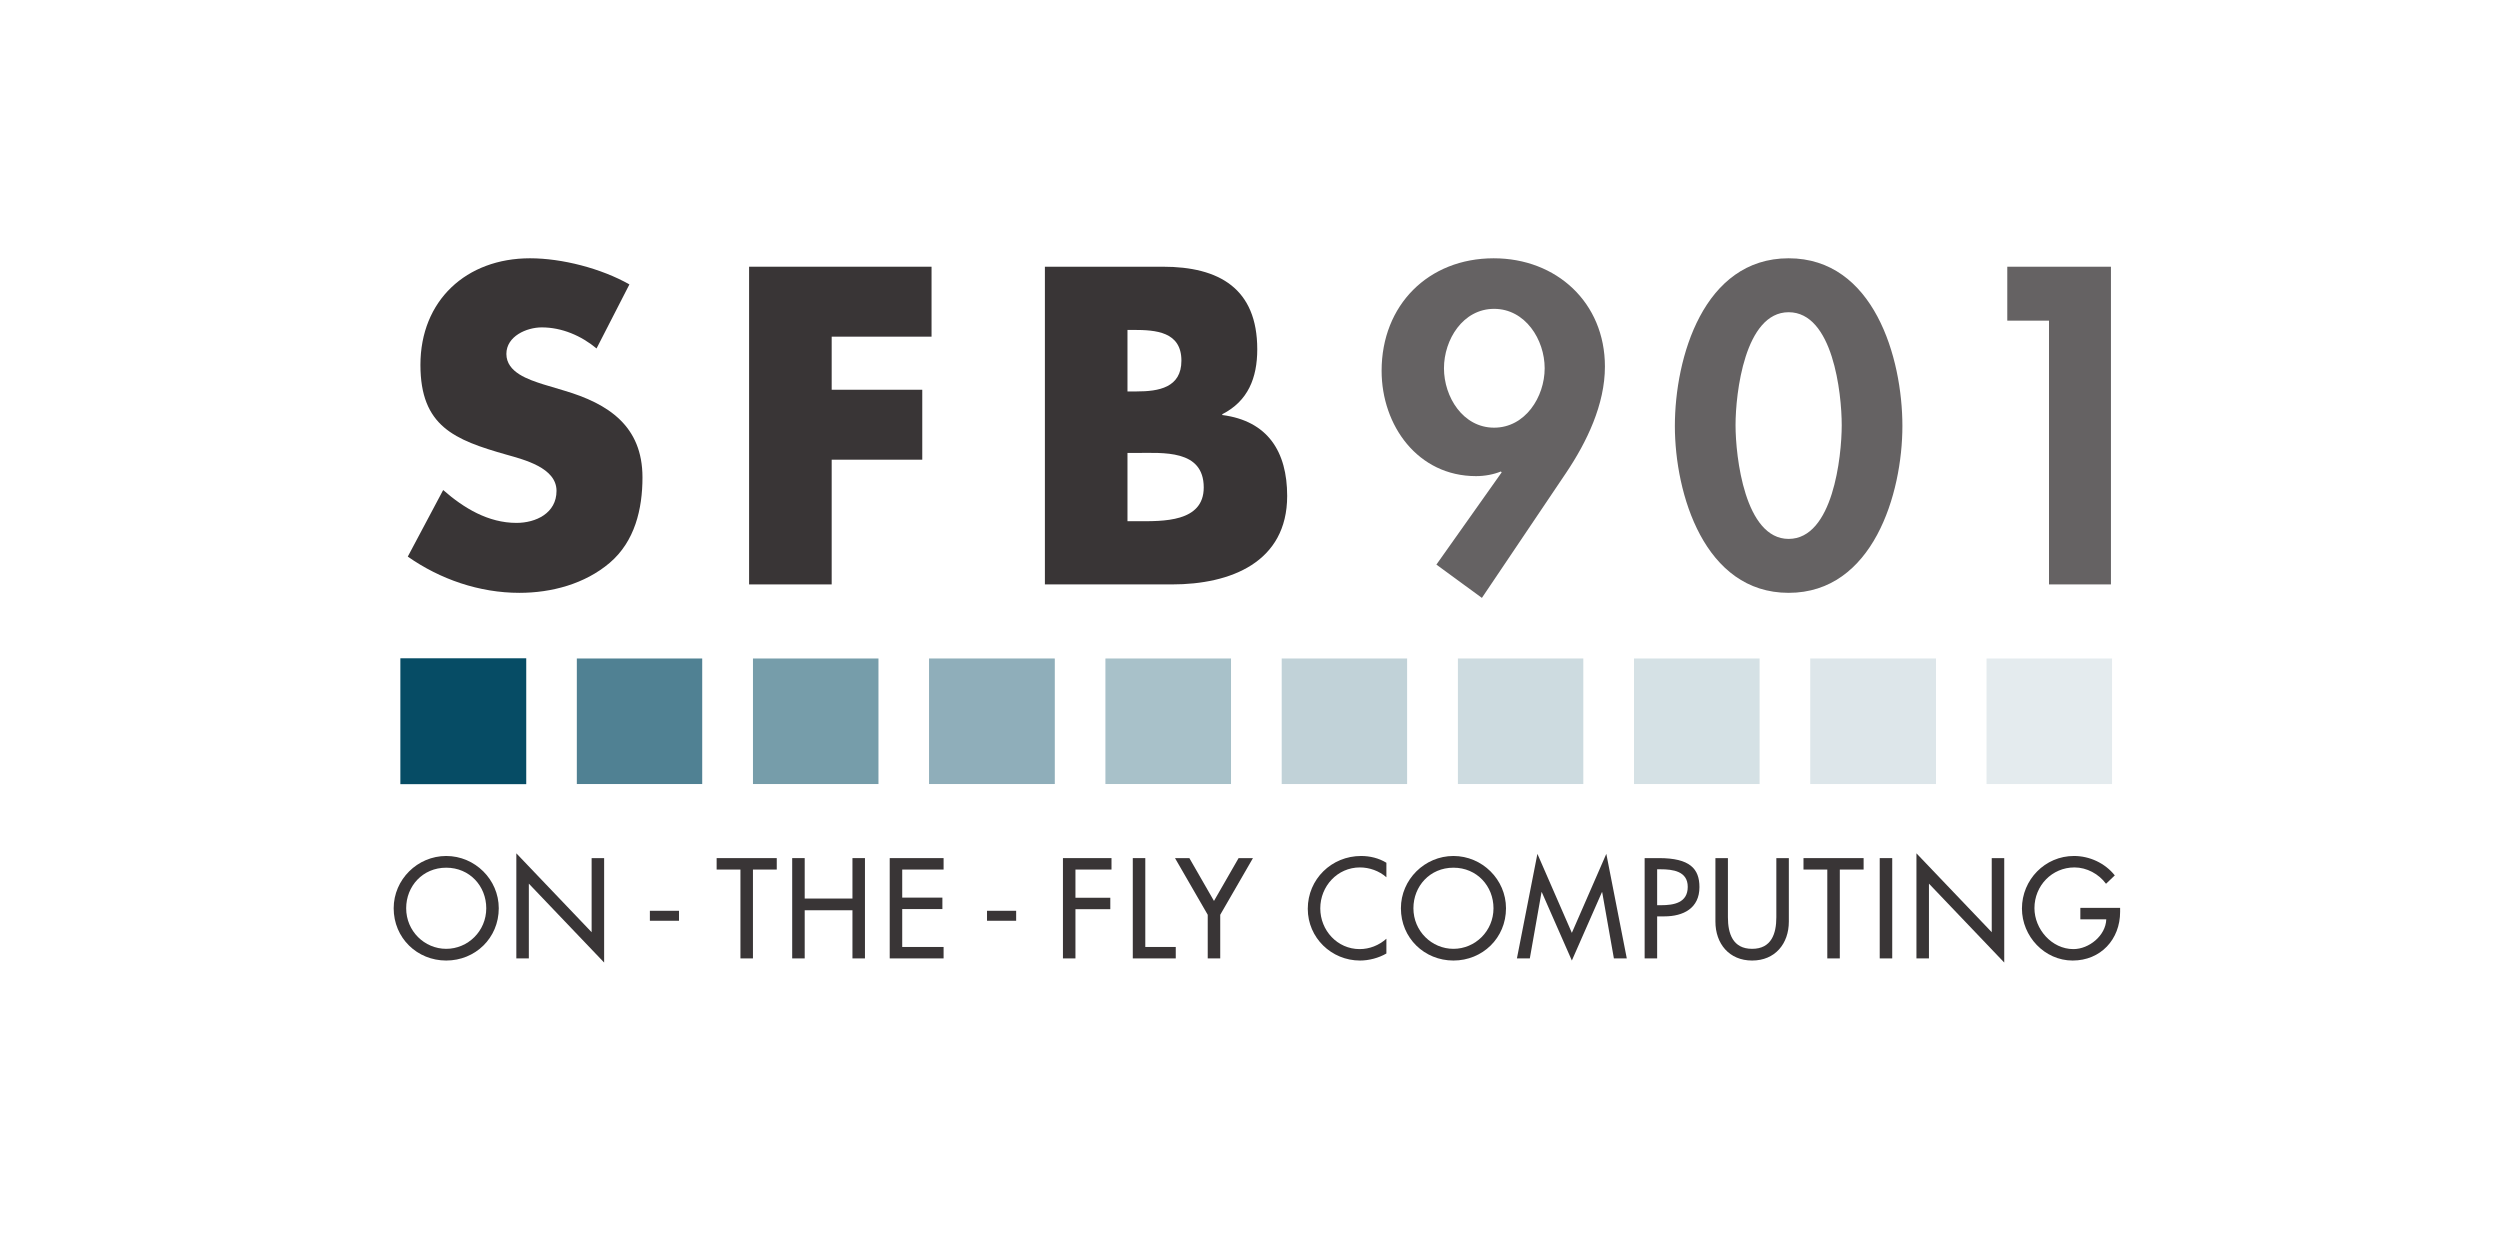
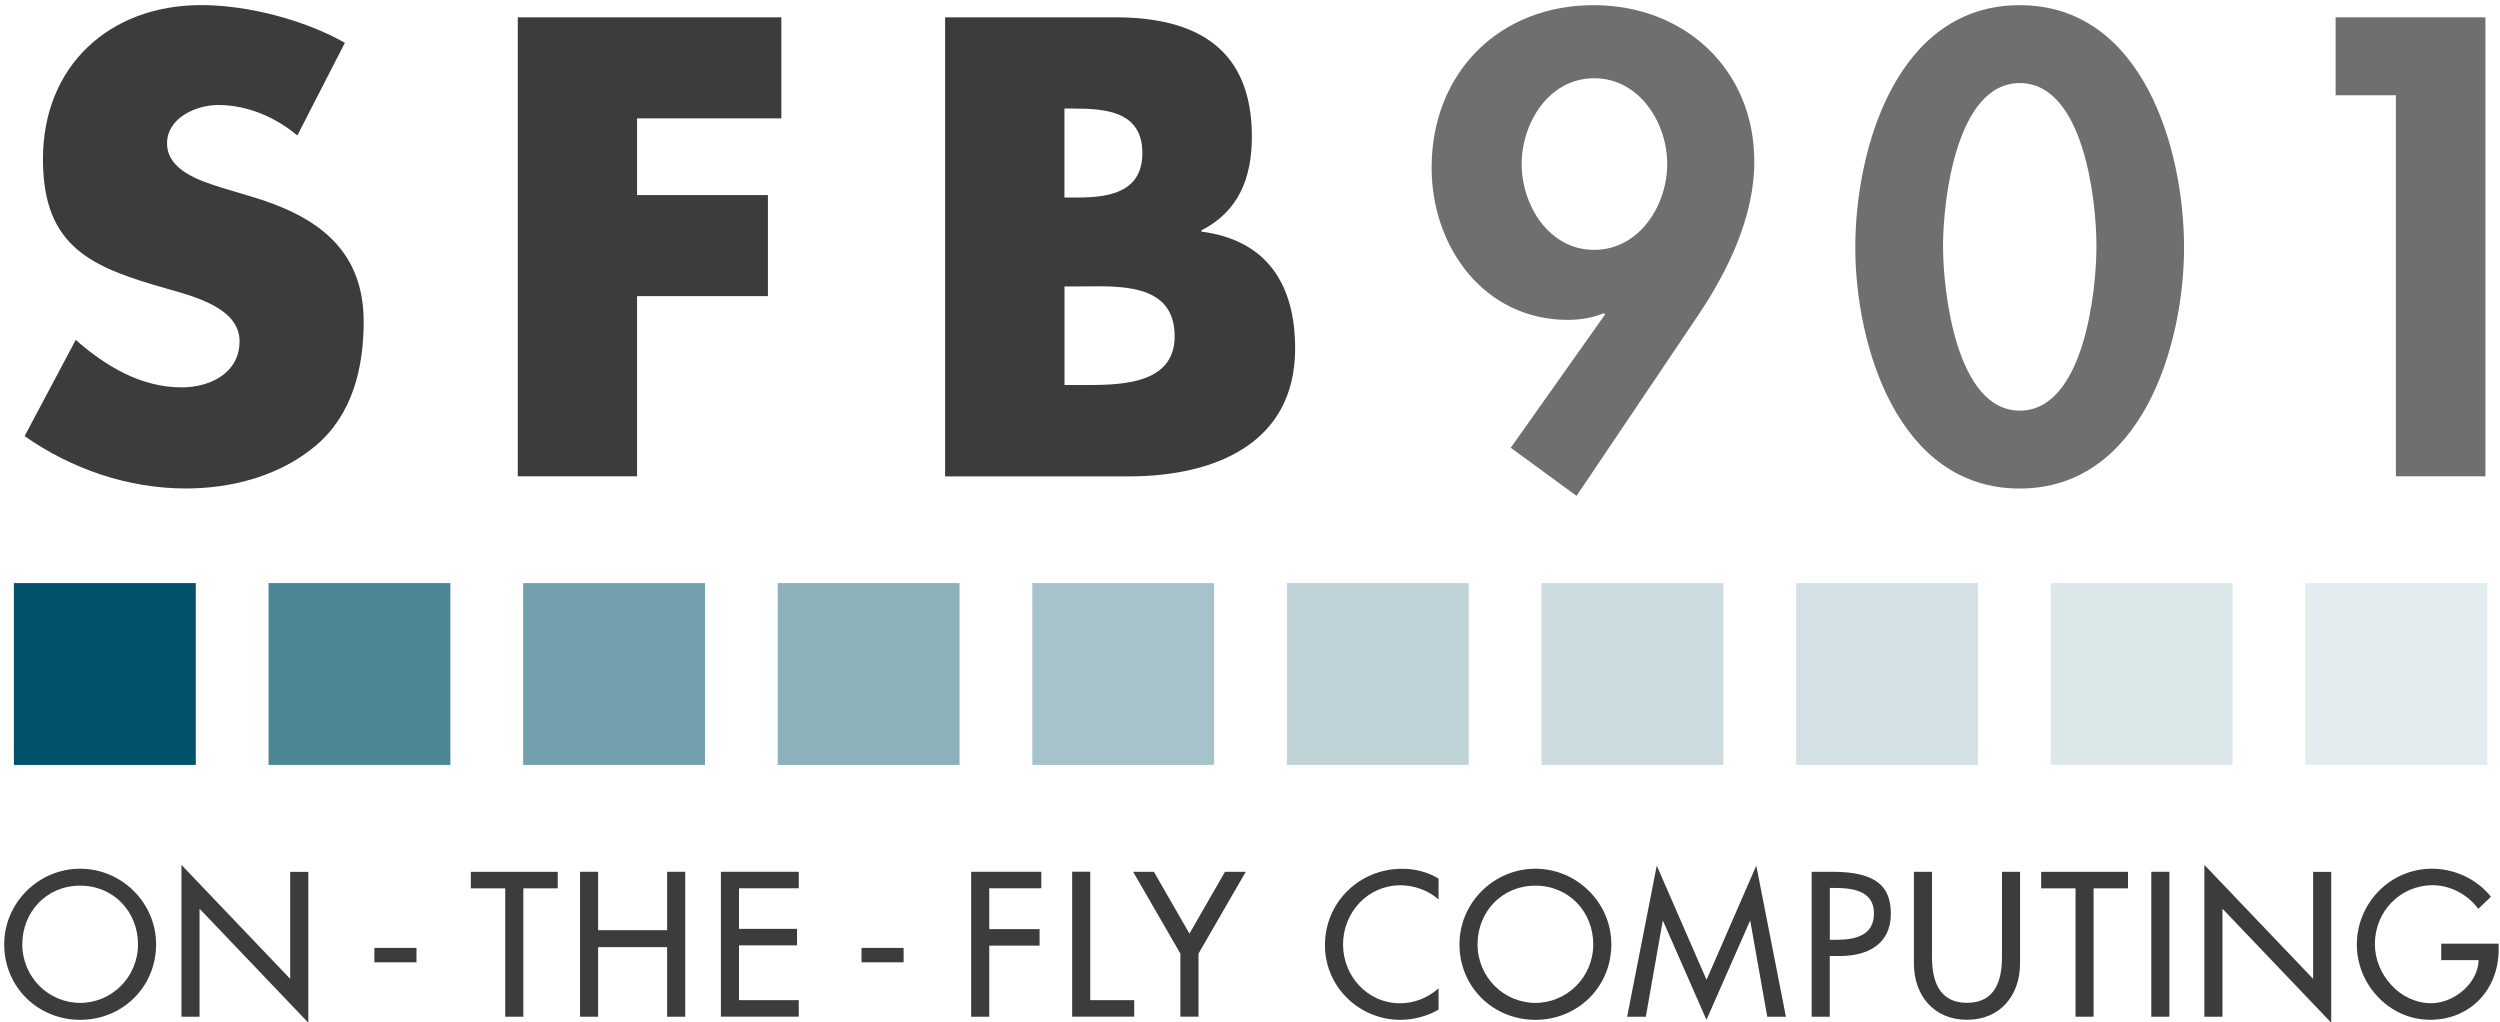
- <svg xmlns="http://www.w3.org/2000/svg" viewBox="0 0 755.907 377.947" height="377.947" width="755.907" xml:space="preserve" id="svg2" version="1.1">
-   <defs id="defs6">
-     <clipPath id="clipPath18" clipPathUnits="userSpaceOnUse">
-       <path id="path16" d="M 0,283.46 H 566.93 V 0 H 0 Z" />
-     </clipPath>
-     <clipPath id="clipPath122" clipPathUnits="userSpaceOnUse">
-       <path id="path120" d="m 130.754,134.179 h 28.544 v -28.545 h -28.544 z" />
-     </clipPath>
-     <clipPath id="clipPath136" clipPathUnits="userSpaceOnUse">
-       <path id="path134" d="M 170.716,134.179 H 199.26 V 105.634 H 170.716 Z" />
-     </clipPath>
-     <clipPath id="clipPath150" clipPathUnits="userSpaceOnUse">
-       <path id="path148" d="M 210.676,134.179 H 239.22 V 105.634 H 210.676 Z" />
-     </clipPath>
-     <clipPath id="clipPath164" clipPathUnits="userSpaceOnUse">
-       <path id="path162" d="m 250.638,134.179 h 28.544 v -28.545 h -28.544 z" />
-     </clipPath>
-     <clipPath id="clipPath178" clipPathUnits="userSpaceOnUse">
-       <path id="path176" d="m 290.6,134.179 h 28.543 V 105.634 H 290.6 Z" />
-     </clipPath>
-     <clipPath id="clipPath192" clipPathUnits="userSpaceOnUse">
-       <path id="path190" d="m 330.561,134.179 h 28.544 v -28.545 h -28.544 z" />
-     </clipPath>
-     <clipPath id="clipPath206" clipPathUnits="userSpaceOnUse">
-       <path id="path204" d="m 370.523,134.179 h 28.545 v -28.545 h -28.545 z" />
-     </clipPath>
-     <clipPath id="clipPath220" clipPathUnits="userSpaceOnUse">
-       <path id="path218" d="m 410.486,134.179 h 28.543 v -28.545 h -28.543 z" />
-     </clipPath>
-     <clipPath id="clipPath234" clipPathUnits="userSpaceOnUse">
-       <path id="path232" d="M 450.445,134.179 H 478.99 V 105.634 H 450.445 Z" />
-     </clipPath>
-   </defs>
-   <g transform="matrix(1.333333,0,0,-1.333333,0,377.9467)" id="g10">
-     <g id="g12">
-       <g clip-path="url(#clipPath18)" id="g14">
-         <g transform="translate(135.2808,204.4399)" id="g20">
-           <path id="path22" style="fill:#393536;fill-opacity:1;fill-rule:nonzero;stroke:none" d="m 0,0 c -3.44,2.867 -7.835,4.777 -12.422,4.777 -3.44,0 -8.026,-2.006 -8.026,-6.019 0,-4.204 5.064,-5.829 8.313,-6.88 l 4.778,-1.433 c 10.032,-2.962 17.772,-8.027 17.772,-19.683 0,-7.167 -1.72,-14.524 -7.453,-19.397 -5.638,-4.778 -13.186,-6.784 -20.448,-6.784 -9.077,0 -17.963,3.057 -25.321,8.217 l 8.026,15.097 c 4.682,-4.109 10.224,-7.453 16.626,-7.453 4.396,0 9.077,2.198 9.077,7.262 0,5.255 -7.357,7.071 -11.37,8.217 -11.753,3.345 -19.492,6.402 -19.492,20.352 0,14.62 10.415,24.175 24.843,24.175 7.262,0 16.148,-2.293 22.55,-5.924 z" />
-         </g>
-         <g transform="translate(188.6016,207.1152)" id="g24">
-           <path id="path26" style="fill:#393536;fill-opacity:1;fill-rule:nonzero;stroke:none" d="M 0,0 V -12.039 H 20.543 V -27.9 H 0 V -56.184 H -18.728 V 15.861 H 22.646 V 0 Z" />
-         </g>
-         <g transform="translate(255.6807,165.2642)" id="g28">
-           <path id="path30" style="fill:#393536;fill-opacity:1;fill-rule:nonzero;stroke:none" d="m 0,0 h 2.389 c 5.542,0 14.905,-0.287 14.905,7.644 0,8.695 -9.268,7.835 -15.383,7.835 H 0 Z m 0,29.43 h 2.102 c 4.969,0 10.128,0.86 10.128,6.975 0,6.593 -5.828,6.975 -10.893,6.975 H 0 Z M -18.728,-14.333 V 57.712 H 8.026 c 12.804,0 21.404,-4.968 21.404,-18.727 0,-6.498 -2.103,-11.753 -7.931,-14.715 v -0.191 c 10.319,-1.338 14.715,-8.313 14.715,-18.346 0,-15.097 -12.9,-20.066 -26.086,-20.066 z" />
-         </g>
-         <g transform="translate(327.4521,199.9492)" id="g32">
-           <path id="path34" style="fill:#656263;fill-opacity:1;fill-rule:nonzero;stroke:none" d="m 0,0 c 0,-6.498 4.3,-13.473 11.37,-13.473 7.071,0 11.466,6.975 11.466,13.473 0,6.497 -4.395,13.473 -11.466,13.473 C 4.3,13.473 0,6.497 0,0 m -1.72,-44.527 14.81,20.926 -0.191,0.191 c -1.625,-0.669 -3.63,-1.051 -5.637,-1.051 -13.187,0 -21.404,11.466 -21.404,23.888 0,14.906 10.607,25.511 25.416,25.511 14.238,0 25.226,-10.032 25.226,-24.556 0,-8.599 -4.108,-17.104 -8.79,-24.079 L 8.6,-52.075 Z" />
-         </g>
-         <g transform="translate(393.5732,187.0498)" id="g36">
-           <path id="path38" style="fill:#656263;fill-opacity:1;fill-rule:nonzero;stroke:none" d="m 0,0 c 0,-7.167 2.102,-25.799 12.039,-25.799 10.032,0 12.039,18.632 12.039,25.799 0,7.262 -2.007,25.607 -12.039,25.607 C 2.102,25.607 0,7.262 0,0 m 37.838,-0.191 c 0,-15.384 -6.689,-37.838 -25.799,-37.838 -19.11,0 -25.799,22.454 -25.799,37.838 0,15.479 6.497,38.029 25.799,38.029 19.301,0 25.799,-22.55 25.799,-38.029" />
-         </g>
-         <g transform="translate(455.1963,210.7461)" id="g40">
-           <path id="path42" style="fill:#656263;fill-opacity:1;fill-rule:nonzero;stroke:none" d="M 0,0 V 12.23 H 23.506 V -59.814 H 9.46 V 0 Z" />
-         </g>
-         <g transform="translate(110.2705,77.4922)" id="g44">
-           <path id="path46" style="fill:#393536;fill-opacity:1;fill-rule:nonzero;stroke:none" d="m 0,0 c 0,5.008 -3.741,9.2 -9.081,9.2 -5.339,0 -9.08,-4.192 -9.08,-9.2 0,-5.188 4.163,-9.201 9.08,-9.201 C -4.163,-9.201 0,-5.188 0,0 m 2.835,0 c 0,-6.758 -5.339,-11.855 -11.916,-11.855 -6.576,0 -11.915,5.097 -11.915,11.855 0,6.516 5.4,11.855 11.915,11.855 C -2.564,11.855 2.835,6.516 2.835,0" />
-         </g>
-         <g transform="translate(117.0903,89.9512)" id="g48">
-           <path id="path50" style="fill:#393536;fill-opacity:1;fill-rule:nonzero;stroke:none" d="M 0,0 17.074,-17.89 V -1.086 H 19.91 V -24.768 L 2.836,-6.878 V -23.832 H 0 Z" />
-         </g>
-         <path id="path52" style="fill:#393536;fill-opacity:1;fill-rule:nonzero;stroke:none" d="m 153.98,74.656 h -6.606 v 2.263 h 6.606 z" />
-         <g transform="translate(170.7471,66.1191)" id="g54">
-           <path id="path56" style="fill:#393536;fill-opacity:1;fill-rule:nonzero;stroke:none" d="m 0,0 h -2.836 v 20.151 h -5.399 v 2.595 H 5.4 V 20.151 H 0 Z" />
-         </g>
-         <g transform="translate(193.313,79.6943)" id="g58">
-           <path id="path60" style="fill:#393536;fill-opacity:1;fill-rule:nonzero;stroke:none" d="M 0,0 V 9.171 H 2.835 V -13.575 H 0 v 10.92 h -10.83 v -10.92 h -2.836 V 9.171 h 2.836 V 0 Z" />
-         </g>
-         <g transform="translate(201.7622,88.8652)" id="g62">
-           <path id="path64" style="fill:#393536;fill-opacity:1;fill-rule:nonzero;stroke:none" d="M 0,0 H 12.218 V -2.595 H 2.836 V -8.96 h 9.11 v -2.595 h -9.11 v -8.596 h 9.382 v -2.595 l -12.218,0 z" />
-         </g>
-         <path id="path66" style="fill:#393536;fill-opacity:1;fill-rule:nonzero;stroke:none" d="m 230.434,74.656 h -6.606 v 2.263 h 6.606 z" />
-         <g transform="translate(243.8818,86.2705)" id="g68">
-           <path id="path70" style="fill:#393536;fill-opacity:1;fill-rule:nonzero;stroke:none" d="M 0,0 V -6.396 H 7.904 V -8.989 H 0 V -20.151 H -2.836 V 2.595 H 8.175 L 8.175,0 Z" />
-         </g>
-         <g transform="translate(259.7212,68.7139)" id="g72">
-           <path id="path74" style="fill:#393536;fill-opacity:1;fill-rule:nonzero;stroke:none" d="M 0,0 H 6.908 V -2.595 H -2.836 V 20.151 H 0 Z" />
-         </g>
-         <g transform="translate(266.4575,88.8652)" id="g76">
-           <path id="path78" style="fill:#393536;fill-opacity:1;fill-rule:nonzero;stroke:none" d="M 0,0 H 3.258 L 8.839,-9.714 14.42,0 h 3.258 l -7.421,-12.852 v -9.894 H 7.421 v 9.894 z" />
-         </g>
-         <g transform="translate(314.3955,84.5205)" id="g80">
-           <path id="path82" style="fill:#393536;fill-opacity:1;fill-rule:nonzero;stroke:none" d="m 0,0 c -1.629,1.448 -3.861,2.232 -6.003,2.232 -5.099,0 -8.99,-4.253 -8.99,-9.291 0,-4.977 3.861,-9.231 8.93,-9.231 2.232,0 4.374,0.845 6.063,2.353 v -3.348 c -1.75,-1.026 -3.981,-1.599 -5.973,-1.599 -6.486,0 -11.855,5.158 -11.855,11.735 0,6.727 5.399,11.976 12.097,11.976 1.991,0 4.011,-0.482 5.731,-1.539 z" />
-         </g>
-         <g transform="translate(338.6826,77.4922)" id="g84">
-           <path id="path86" style="fill:#393536;fill-opacity:1;fill-rule:nonzero;stroke:none" d="m 0,0 c 0,5.008 -3.741,9.2 -9.08,9.2 -5.34,0 -9.08,-4.192 -9.08,-9.2 0,-5.188 4.163,-9.201 9.08,-9.201 C -4.163,-9.201 0,-5.188 0,0 m 2.836,0 c 0,-6.758 -5.34,-11.855 -11.916,-11.855 -6.576,0 -11.916,5.097 -11.916,11.855 0,6.516 5.399,11.855 11.916,11.855 C -2.564,11.855 2.836,6.516 2.836,0" />
-         </g>
-         <g transform="translate(349.6357,81.1426)" id="g88">
-           <path id="path90" style="fill:#393536;fill-opacity:1;fill-rule:nonzero;stroke:none" d="M 0,0 H -0.061 L -2.715,-15.023 H -5.641 L -0.995,8.688 6.817,-9.231 14.631,8.688 19.276,-15.023 H 16.351 L 13.695,0 H 13.636 L 6.817,-15.506 Z" />
-         </g>
-         <g transform="translate(375.7939,78.1855)" id="g92">
-           <path id="path94" style="fill:#393536;fill-opacity:1;fill-rule:nonzero;stroke:none" d="m 0,0 h 0.905 c 2.896,0 6.033,0.543 6.033,4.163 0,3.56 -3.378,3.983 -6.184,3.983 H 0 Z M 0,-12.066 H -2.836 V 10.68 h 3.258 c 6.999,0 9.171,-2.414 9.171,-6.577 0,-4.796 -3.651,-6.637 -7.964,-6.637 H 0 Z" />
-         </g>
-         <g transform="translate(391.8438,88.8652)" id="g96">
-           <path id="path98" style="fill:#393536;fill-opacity:1;fill-rule:nonzero;stroke:none" d="m 0,0 v -13.425 c 0,-3.71 1.116,-7.149 5.49,-7.149 4.375,0 5.49,3.439 5.49,7.149 V 0 h 2.836 v -14.39 c 0,-5.007 -3.107,-8.839 -8.326,-8.839 -5.219,0 -8.325,3.832 -8.325,8.839 l 0,14.39 z" />
-         </g>
-         <g transform="translate(417.2168,66.1191)" id="g100">
-           <path id="path102" style="fill:#393536;fill-opacity:1;fill-rule:nonzero;stroke:none" d="m 0,0 h -2.836 v 20.151 h -5.399 v 2.595 H 5.399 V 20.151 H 0 Z" />
-         </g>
-         <path id="path104" style="fill:#393536;fill-opacity:1;fill-rule:nonzero;stroke:none" d="m 429.104,66.119 h -2.836 v 22.746 h 2.836 z" />
-         <g transform="translate(434.5957,89.9512)" id="g106">
-           <path id="path108" style="fill:#393536;fill-opacity:1;fill-rule:nonzero;stroke:none" d="M 0,0 17.074,-17.89 V -1.086 H 19.91 V -24.768 L 2.836,-6.878 V -23.832 H 0 Z" />
-         </g>
-         <g transform="translate(480.7832,77.582)" id="g110">
-           <path id="path112" style="fill:#393536;fill-opacity:1;fill-rule:nonzero;stroke:none" d="m 0,0 v -0.904 c 0,-6.245 -4.404,-11.041 -10.77,-11.041 -6.365,0 -11.493,5.49 -11.493,11.795 0,6.546 5.249,11.916 11.795,11.916 3.53,0 7.029,-1.599 9.261,-4.405 l -1.99,-1.9 c -1.63,2.232 -4.375,3.71 -7.151,3.71 -5.097,0 -9.08,-4.133 -9.08,-9.231 0,-4.766 3.922,-9.292 8.839,-9.292 3.53,0 7.331,3.047 7.451,6.758 H -9.02 l 0,2.594 z" />
-         </g>
-         <path id="path114" style="fill:#064c65;fill-opacity:1;fill-rule:nonzero;stroke:none" d="m 90.791,105.634 h 28.545 v 28.545 H 90.791 Z" />
-         <g id="g116">
-           <g id="g118" />
-           <g id="g128">
-             <g style="opacity:0.7" id="g126" clip-path="url(#clipPath122)">
-               <path id="path124" style="fill:#064c65;fill-opacity:1;fill-rule:nonzero;stroke:none" d="m 130.754,105.634 h 28.544 v 28.545 h -28.544 z" />
-             </g>
-           </g>
-         </g>
-         <g id="g130">
-           <g id="g132" />
-           <g id="g142">
-             <g style="opacity:0.55" id="g140" clip-path="url(#clipPath136)">
-               <path id="path138" style="fill:#064c65;fill-opacity:1;fill-rule:nonzero;stroke:none" d="m 170.716,105.634 h 28.544 v 28.545 h -28.544 z" />
-             </g>
-           </g>
-         </g>
-         <g id="g144">
-           <g id="g146" />
-           <g id="g156">
-             <g style="opacity:0.45" id="g154" clip-path="url(#clipPath150)">
-               <path id="path152" style="fill:#064c65;fill-opacity:1;fill-rule:nonzero;stroke:none" d="m 210.676,105.634 h 28.544 v 28.545 h -28.544 z" />
-             </g>
-           </g>
-         </g>
-         <g id="g158">
-           <g id="g160" />
-           <g id="g170">
-             <g style="opacity:0.35" id="g168" clip-path="url(#clipPath164)">
-               <path id="path166" style="fill:#064c65;fill-opacity:1;fill-rule:nonzero;stroke:none" d="m 250.638,105.634 h 28.544 v 28.545 h -28.544 z" />
-             </g>
-           </g>
-         </g>
-         <g id="g172">
-           <g id="g174" />
-           <g id="g184">
-             <g style="opacity:0.25" id="g182" clip-path="url(#clipPath178)">
-               <path id="path180" style="fill:#064c65;fill-opacity:1;fill-rule:nonzero;stroke:none" d="m 290.6,105.634 h 28.543 v 28.545 H 290.6 Z" />
-             </g>
-           </g>
-         </g>
-         <g id="g186">
-           <g id="g188" />
-           <g id="g198">
-             <g style="opacity:0.2" id="g196" clip-path="url(#clipPath192)">
-               <path id="path194" style="fill:#064c65;fill-opacity:1;fill-rule:nonzero;stroke:none" d="m 330.561,105.634 h 28.545 v 28.545 h -28.545 z" />
-             </g>
-           </g>
-         </g>
-         <g id="g200">
-           <g id="g202" />
-           <g id="g212">
-             <g style="opacity:0.17" id="g210" clip-path="url(#clipPath206)">
-               <path id="path208" style="fill:#064c65;fill-opacity:1;fill-rule:nonzero;stroke:none" d="m 370.523,105.634 h 28.545 v 28.545 h -28.545 z" />
-             </g>
-           </g>
-         </g>
-         <g id="g214">
-           <g id="g216" />
-           <g id="g226">
-             <g style="opacity:0.14" id="g224" clip-path="url(#clipPath220)">
-               <path id="path222" style="fill:#064c65;fill-opacity:1;fill-rule:nonzero;stroke:none" d="m 410.486,105.634 h 28.543 v 28.545 h -28.543 z" />
-             </g>
-           </g>
-         </g>
-         <g id="g228">
-           <g id="g230" />
-           <g id="g240">
-             <g style="opacity:0.11" id="g238" clip-path="url(#clipPath234)">
-               <path id="path236" style="fill:#064c65;fill-opacity:1;fill-rule:nonzero;stroke:none" d="m 450.445,105.634 h 28.545 v 28.545 h -28.545 z" />
-             </g>
-           </g>
-         </g>
-       </g>
+ <svg xmlns="http://www.w3.org/2000/svg" version="1.1" id="Ebene_1" x="0px" y="0px" viewBox="0 0 392.39 160.37" style="enable-background:new 0 0 392.39 160.37;" xml:space="preserve">
+   <style type="text/css">
+ 	.st0{fill:#3C3C3B;}
+ 	.st1{fill:#706F6F;}
+ 	.st2{fill:#00526A;}
+ 	.st3{fill:#00526A;fill-opacity:0.7;}
+ 	.st4{fill:#00526A;fill-opacity:0.55;}
+ 	.st5{fill:#00526A;fill-opacity:0.45;}
+ 	.st6{fill:#00526A;fill-opacity:0.35;}
+ 	.st7{fill:#00526A;fill-opacity:0.25;}
+ 	.st8{fill:#00526A;fill-opacity:0.2;}
+ 	.st9{fill:#00526A;fill-opacity:0.17;}
+ 	.st10{fill:#00526A;fill-opacity:0.14;}
+ 	.st11{fill:#00526A;fill-opacity:0.11;}
+ </style>
+   <g>
+     <g>
+       <path class="st0" d="M46.67,21.26c-3.44-2.87-7.84-4.78-12.42-4.78c-3.44,0-8.03,2.01-8.03,6.02c0,4.2,5.06,5.83,8.31,6.88    l4.78,1.43c10.03,2.96,17.77,8.03,17.77,19.68c0,7.17-1.72,14.52-7.45,19.4c-5.64,4.78-13.19,6.78-20.45,6.78    c-9.08,0-17.96-3.06-25.32-8.22l8.03-15.1c4.68,4.11,10.22,7.45,16.63,7.45c4.4,0,9.08-2.2,9.08-7.26c0-5.25-7.36-7.07-11.37-8.22    c-11.75-3.34-19.49-6.4-19.49-20.35c0-14.62,10.42-24.17,24.84-24.17c7.26,0,16.15,2.29,22.55,5.92L46.67,21.26z" />
+       <path class="st0" d="M99.99,18.58v12.04h20.54v15.86H99.99v28.28H81.27V2.72h41.37v15.86H99.99z" />
+       <path class="st0" d="M148.34,74.77V2.72h26.75c12.8,0,21.4,4.97,21.4,18.73c0,6.5-2.1,11.75-7.93,14.71v0.19    c10.32,1.34,14.72,8.31,14.72,18.35c0,15.1-12.9,20.07-26.09,20.07H148.34z M167.07,31h2.1c4.97,0,10.13-0.86,10.13-6.98    c0-6.59-5.83-6.98-10.89-6.98h-1.34V31z M167.07,60.43h2.39c5.54,0,14.91,0.29,14.91-7.64c0-8.7-9.27-7.83-15.38-7.83h-1.91V60.43    z" />
    </g>
+     <g>
+       <path class="st1" d="M237.12,70.28l14.81-20.93l-0.19-0.19c-1.63,0.67-3.63,1.05-5.64,1.05c-13.19,0-21.4-11.47-21.4-23.89    c0-14.91,10.61-25.51,25.42-25.51c14.24,0,25.23,10.03,25.23,24.56c0,8.6-4.11,17.1-8.79,24.08l-19.11,28.38L237.12,70.28z     M238.84,25.75c0,6.5,4.3,13.47,11.37,13.47c7.07,0,11.47-6.98,11.47-13.47c0-6.5-4.39-13.47-11.47-13.47    C243.14,12.28,238.84,19.25,238.84,25.75z" />
+     </g>
+     <g>
+       <path class="st1" d="M342.8,38.84c0,15.38-6.69,37.84-25.8,37.84c-19.11,0-25.8-22.45-25.8-37.84c0-15.48,6.5-38.03,25.8-38.03    C336.31,0.81,342.8,23.36,342.8,38.84z M304.97,38.65c0,7.17,2.1,25.8,12.04,25.8c10.03,0,12.04-18.63,12.04-25.8    c0-7.26-2.01-25.61-12.04-25.61C307.07,13.04,304.97,31.39,304.97,38.65z" />
+     </g>
+     <g>
+       <path class="st1" d="M366.59,14.95V2.72h23.51v72.04h-14.05V14.95H366.59z" />
+     </g>
+     <g>
+       <path class="st0" d="M24.5,148.21c0,6.76-5.34,11.86-11.92,11.86c-6.58,0-11.92-5.1-11.92-11.86c0-6.52,5.4-11.86,11.92-11.86    C19.1,136.35,24.5,141.69,24.5,148.21z M21.66,148.21c0-5.01-3.74-9.2-9.08-9.2c-5.34,0-9.08,4.19-9.08,9.2    c0,5.19,4.16,9.2,9.08,9.2C17.5,157.41,21.66,153.4,21.66,148.21z" />
+       <path class="st0" d="M28.48,135.75l17.07,17.89v-16.8h2.84v23.68l-17.07-17.89v16.95h-2.84V135.75z" />
+     </g>
+     <g>
+       <path class="st0" d="M65.37,148.78v2.26h-6.61v-2.26H65.37z" />
+     </g>
+     <g>
+       <path class="st0" d="M82.14,159.58H79.3v-20.15h-5.4v-2.59h13.64v2.59h-5.4V159.58z" />
+       <path class="st0" d="M104.71,146v-9.17h2.84v22.75h-2.84v-10.92H93.88v10.92h-2.84v-22.75h2.84V146H104.71z" />
+       <path class="st0" d="M113.15,136.83h12.22v2.59h-9.38v6.37h9.11v2.59h-9.11v8.6h9.38v2.59h-12.22V136.83z" />
+     </g>
+     <g>
+       <path class="st0" d="M141.83,148.78v2.26h-6.61v-2.26H141.83z" />
+     </g>
+     <g>
+       <path class="st0" d="M155.27,139.43v6.4h7.9v2.59h-7.9v11.16h-2.84v-22.75h11.01v2.59H155.27z" />
+       <path class="st0" d="M171.11,156.98h6.91v2.59h-9.74v-22.75h2.84V156.98z" />
+     </g>
+     <g>
+       <path class="st0" d="M177.85,136.83h3.26l5.58,9.71l5.58-9.71h3.26l-7.42,12.85v9.89h-2.84v-9.89L177.85,136.83z" />
+       <path class="st0" d="M225.79,141.18c-1.63-1.45-3.86-2.23-6-2.23c-5.1,0-8.99,4.25-8.99,9.29c0,4.98,3.86,9.23,8.93,9.23    c2.23,0,4.37-0.84,6.06-2.35v3.35c-1.75,1.03-3.98,1.6-5.97,1.6c-6.49,0-11.86-5.16-11.86-11.73c0-6.73,5.4-11.98,12.1-11.98    c1.99,0,4.01,0.48,5.73,1.54V141.18z" />
+       <path class="st0" d="M252.91,148.21c0,6.76-5.34,11.86-11.92,11.86c-6.58,0-11.92-5.1-11.92-11.86c0-6.52,5.4-11.86,11.92-11.86    C247.51,136.35,252.91,141.69,252.91,148.21z M250.07,148.21c0-5.01-3.74-9.2-9.08-9.2c-5.34,0-9.08,4.19-9.08,9.2    c0,5.19,4.16,9.2,9.08,9.2C245.91,157.41,250.07,153.4,250.07,148.21z" />
+       <path class="st0" d="M261.03,144.56h-0.06l-2.65,15.02h-2.93l4.65-23.71l7.81,17.92l7.81-17.92l4.65,23.71h-2.93l-2.66-15.02    h-0.06l-6.82,15.51L261.03,144.56z" />
+       <path class="st0" d="M287.19,159.58h-2.84v-22.75h3.26c7,0,9.17,2.41,9.17,6.58c0,4.8-3.65,6.64-7.96,6.64h-1.63V159.58z     M287.19,147.51h0.91c2.9,0,6.03-0.54,6.03-4.16c0-3.56-3.38-3.98-6.18-3.98h-0.75V147.51z" />
+       <path class="st0" d="M303.24,136.83v13.42c0,3.71,1.12,7.15,5.49,7.15c4.38,0,5.49-3.44,5.49-7.15v-13.42h2.84v14.39    c0,5.01-3.11,8.84-8.33,8.84c-5.22,0-8.33-3.83-8.33-8.84v-14.39H303.24z" />
+       <path class="st0" d="M328.61,159.58h-2.84v-20.15h-5.4v-2.59h13.63v2.59h-5.4V159.58z" />
+       <path class="st0" d="M340.5,159.58h-2.84v-22.75h2.84V159.58z" />
+       <path class="st0" d="M345.99,135.75l17.07,17.89v-16.8h2.84v23.68l-17.07-17.89v16.95h-2.84V135.75z" />
+       <path class="st0" d="M392.18,148.12v0.9c0,6.25-4.4,11.04-10.77,11.04c-6.37,0-11.49-5.49-11.49-11.79    c0-6.55,5.25-11.92,11.79-11.92c3.53,0,7.03,1.6,9.26,4.4l-1.99,1.9c-1.63-2.23-4.38-3.71-7.15-3.71c-5.1,0-9.08,4.13-9.08,9.23    c0,4.77,3.92,9.29,8.84,9.29c3.53,0,7.33-3.05,7.45-6.76h-5.88v-2.59H392.18z" />
+     </g>
+     <polygon class="st2" points="2.18,91.52 2.18,120.06 30.73,120.06 30.73,91.52 2.18,91.52  " />
+     <polygon class="st3" points="42.15,91.52 42.15,120.06 70.69,120.06 70.69,91.52 42.15,91.52  " />
+     <polygon class="st4" points="82.11,91.52 82.11,120.06 110.65,120.06 110.65,91.52 82.11,91.52  " />
+     <polygon class="st5" points="122.07,91.52 122.07,120.06 150.61,120.06 150.61,91.52 122.07,91.52  " />
+     <polygon class="st6" points="162.03,91.52 162.03,120.06 190.57,120.06 190.57,91.52 162.03,91.52  " />
+     <polygon class="st7" points="201.99,91.52 201.99,120.06 230.53,120.06 230.53,91.52 201.99,91.52  " />
+     <polygon class="st8" points="241.95,91.52 241.95,120.06 270.5,120.06 270.5,91.52 241.95,91.52  " />
+     <polygon class="st9" points="281.92,91.52 281.92,120.06 310.46,120.06 310.46,91.52 281.92,91.52  " />
+     <polygon class="st10" points="321.88,91.52 321.88,120.06 350.42,120.06 350.42,91.52 321.88,91.52  " />
+     <polygon class="st11" points="361.84,91.52 361.84,120.06 390.38,120.06 390.38,91.52 361.84,91.52  " />
  </g>
</svg>
